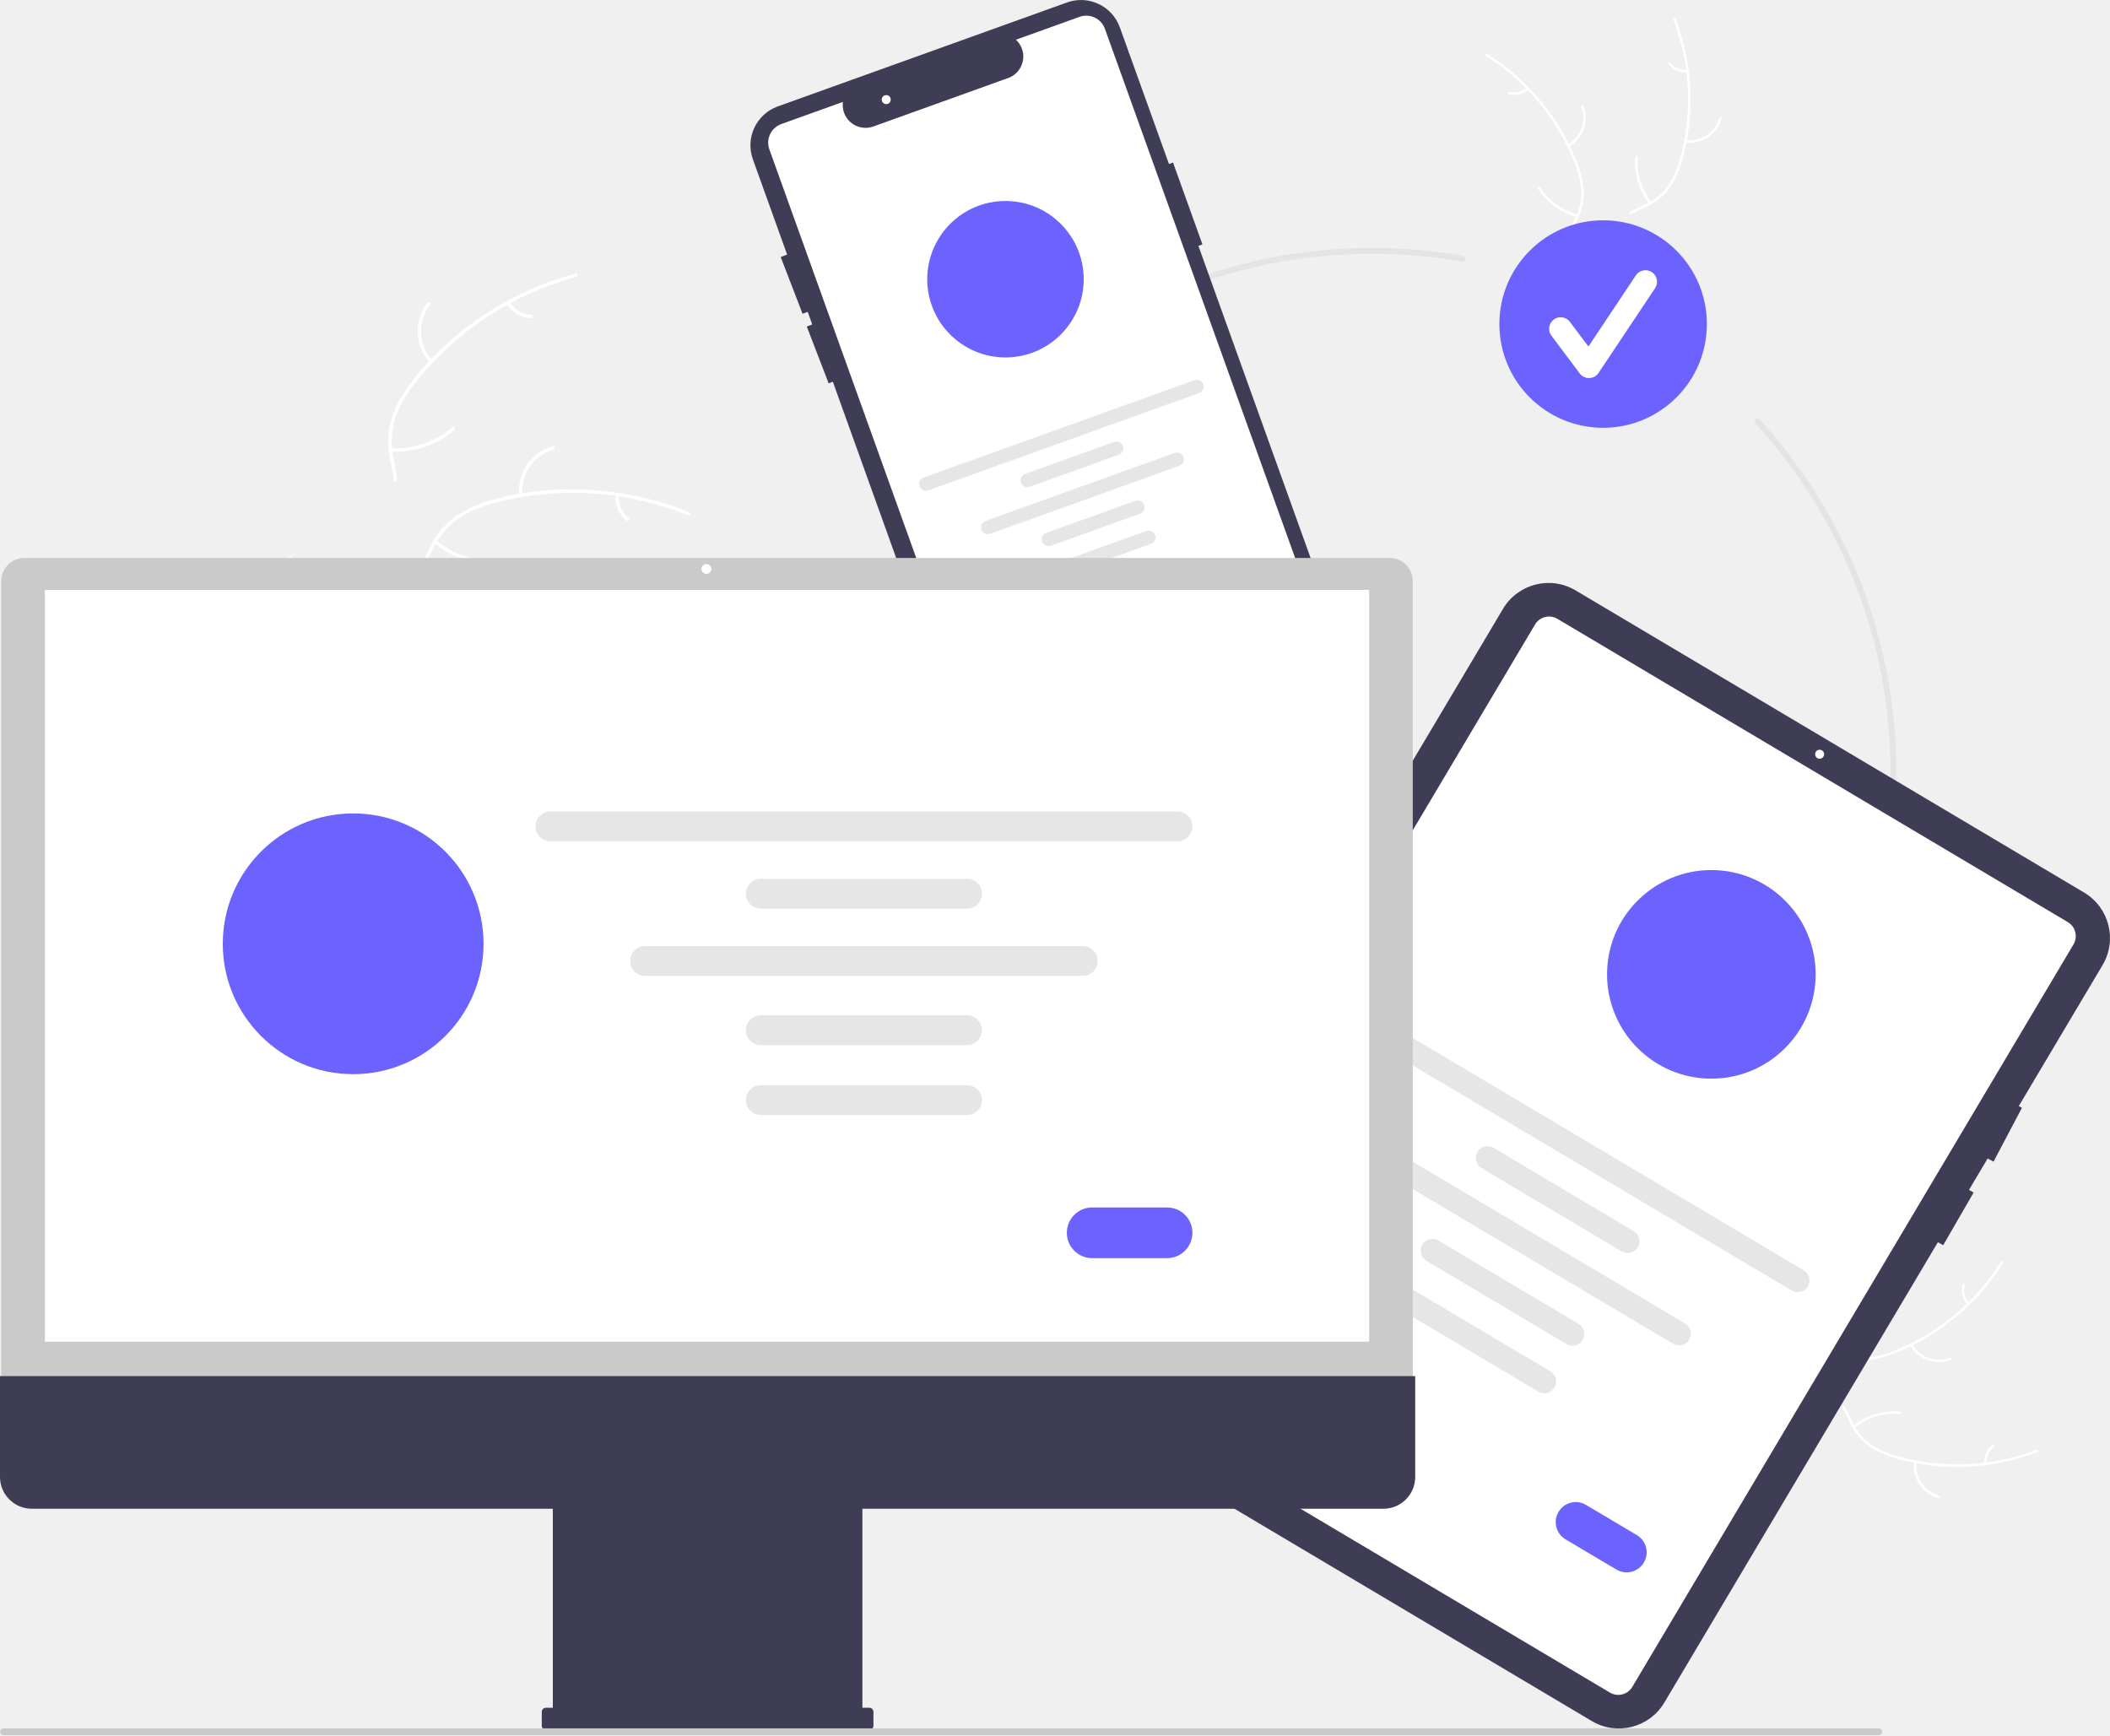
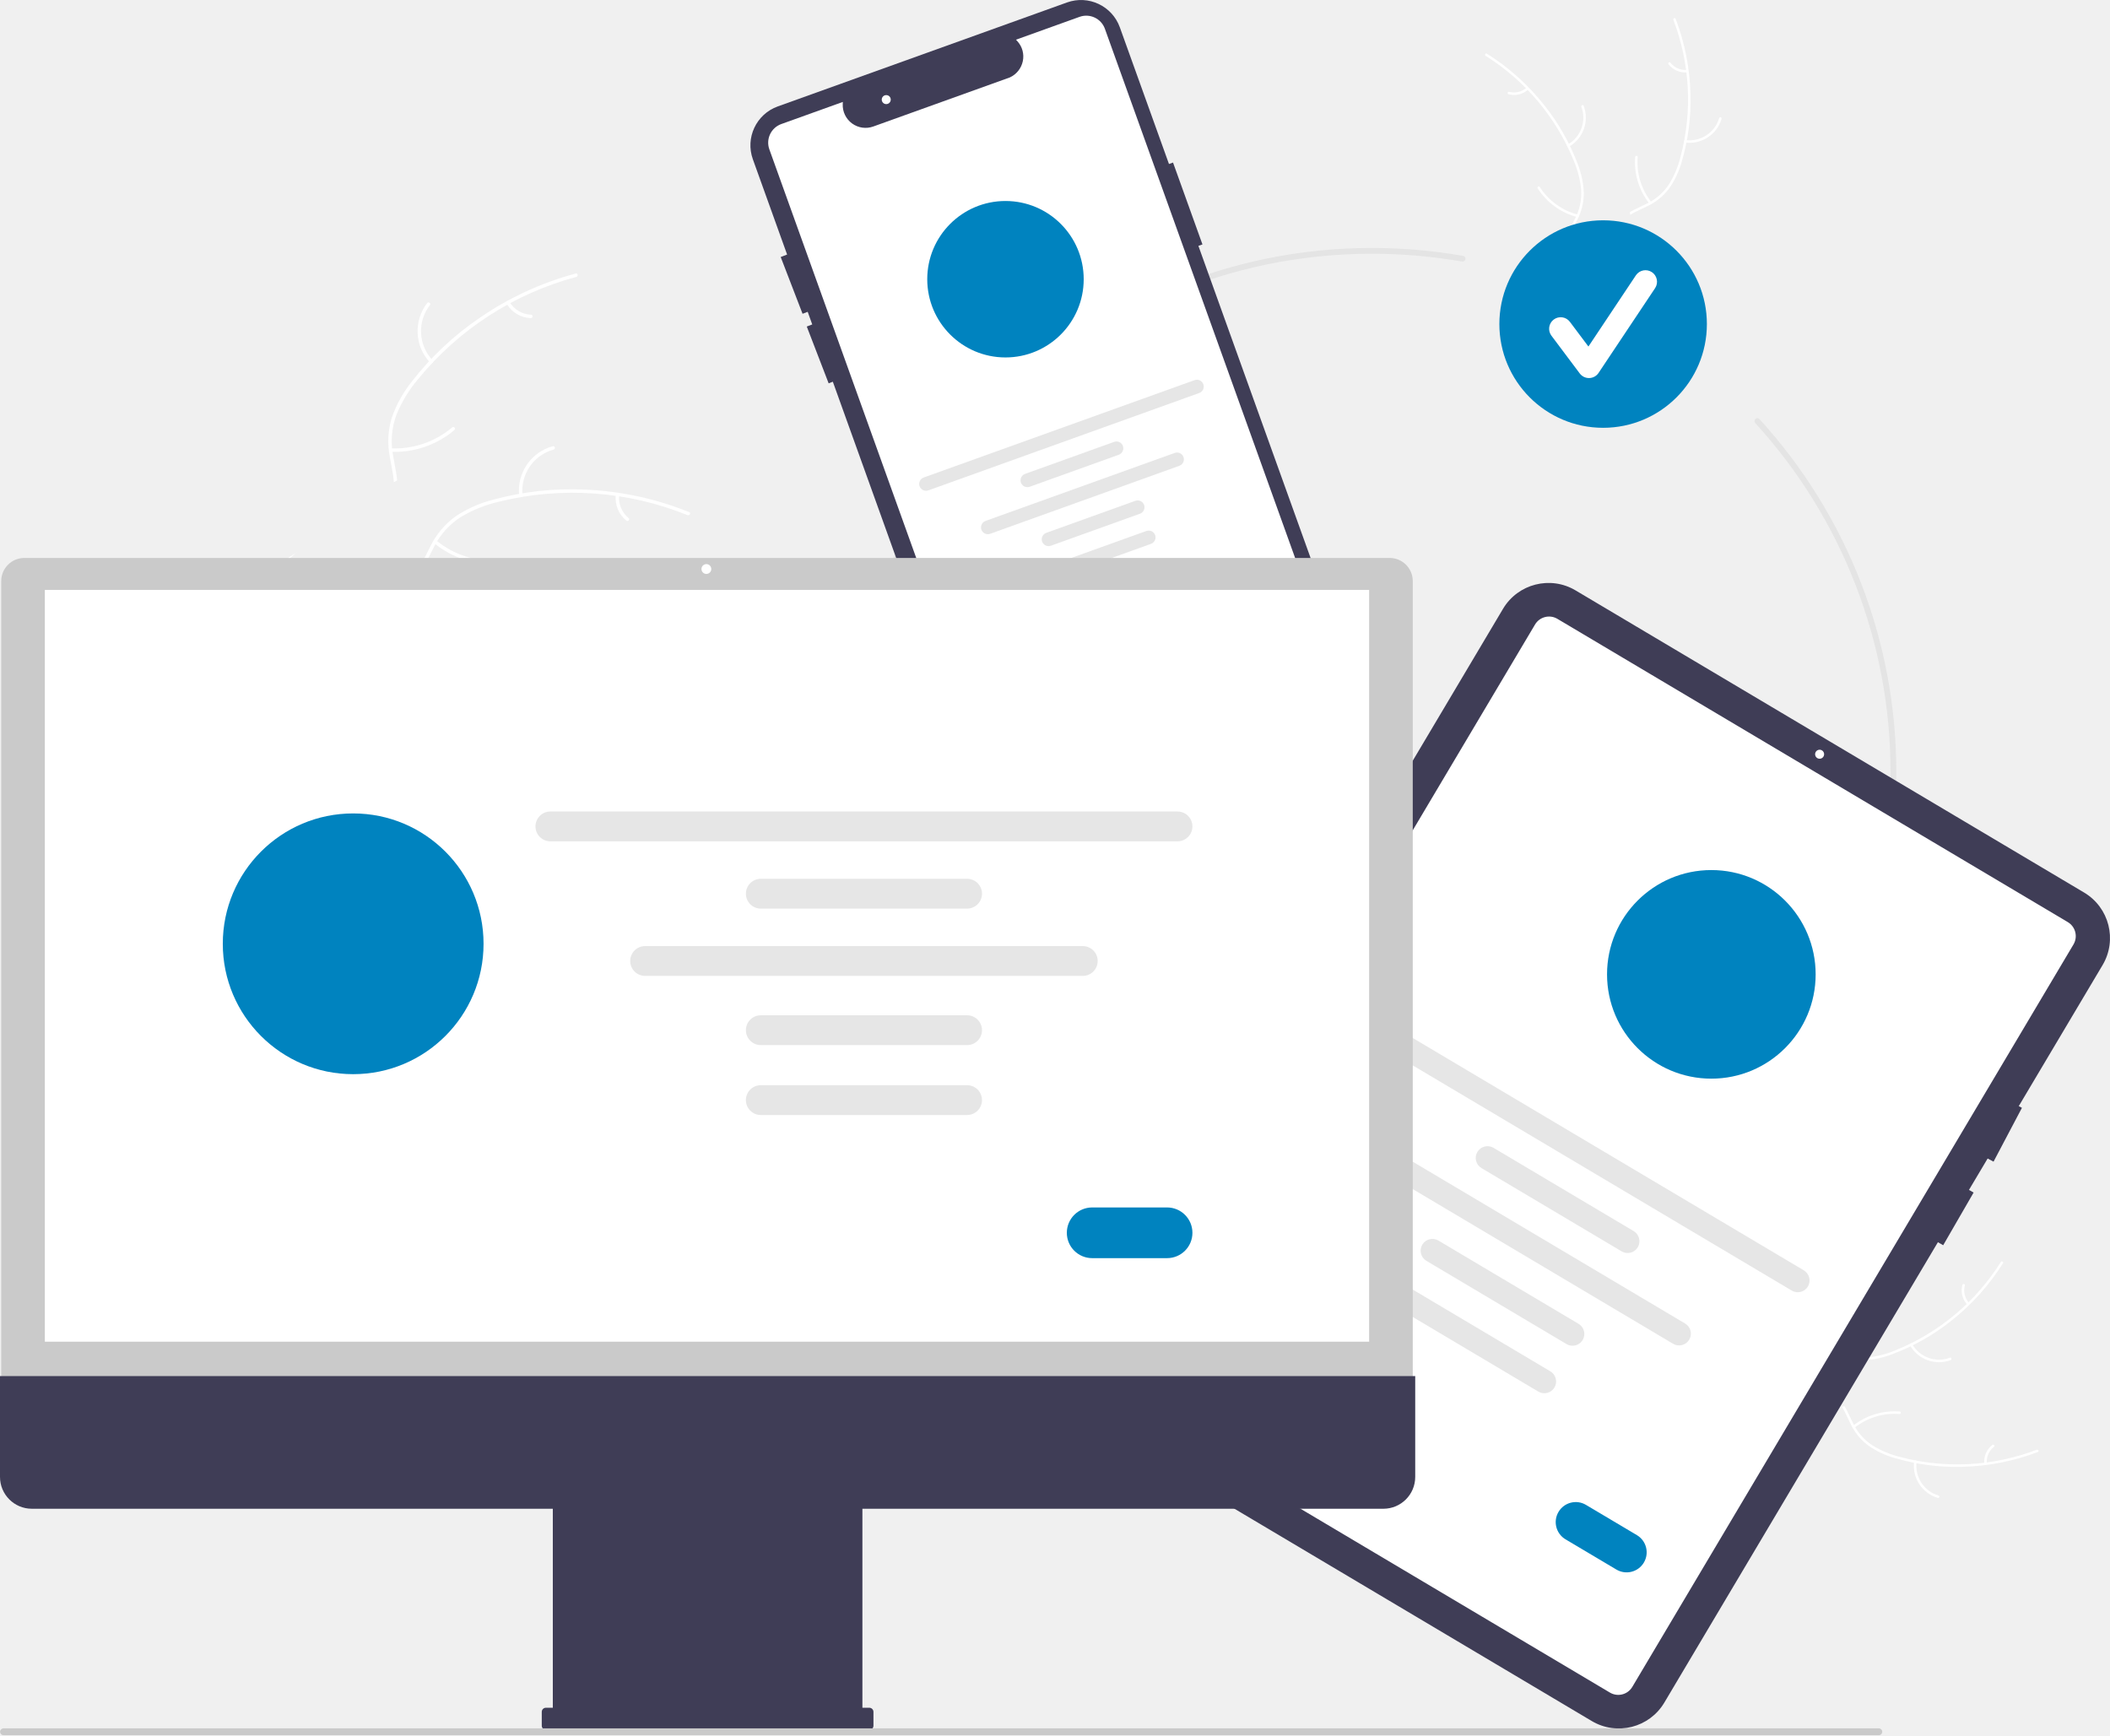
<svg xmlns="http://www.w3.org/2000/svg" data-name="Layer 1" width="728.252" height="598.943" viewBox="0 0 728.252 598.943">
  <path d="M828.549,210.725c4.653-18.979.229-41.112-14.804-53.595a90.031,90.031,0,0,1-22.02,57.757c-5.393,6.171-12.034,12.472-12.296,20.663-.163,5.097,2.325,9.992,5.754,13.767,3.429,3.775,7.754,6.6,12.027,9.381l.628,1.107C811.595,245.929,823.896,229.704,828.549,210.725Z" transform="translate(-235.874 -150.5287)" fill="#f0f0f0" />
  <path d="M813.443,157.407a76.953,76.953,0,0,1,2.45,47.282,33.138,33.138,0,0,1-4.048,9.561,19.006,19.006,0,0,1-7.557,6.554c-2.825,1.429-5.879,2.563-8.308,4.653a11.638,11.638,0,0,0-3.915,8.675c-.117,4.087,1.241,7.972,2.701,11.725,1.621,4.167,3.371,8.47,2.996,13.032-.045.553.815.591.86.039.652-7.938-4.739-14.643-5.594-22.342-.399-3.593.282-7.327,2.939-9.947,2.323-2.291,5.472-3.463,8.344-4.884a20.281,20.281,0,0,0,7.628-6.133,30.636,30.636,0,0,0,4.401-9.37A74.658,74.658,0,0,0,819.326,183.11a78.317,78.317,0,0,0-5.121-26.104c-.197-.516-.958-.112-.763.401Z" transform="translate(-235.874 -150.5287)" fill="#fff" />
  <path d="M817.533,199.737a11.545,11.545,0,0,0,12.52-8.171c.156-.532-.663-.799-.819-.266a10.691,10.691,0,0,1-11.661,7.577c-.549-.072-.585.789-.039.86Z" transform="translate(-235.874 -150.5287)" fill="#fff" />
  <path d="M805.816,220.269a22.253,22.253,0,0,1-4.721-15.515c.043-.553-.817-.591-.86-.039A23.146,23.146,0,0,0,805.18,220.85c.345.435.979-.148.636-.581Z" transform="translate(-235.874 -150.5287)" fill="#fff" />
  <path d="M818.083,174.658a6.535,6.535,0,0,1-5.675-2.5c-.34-.439-.973.145-.636.581a7.323,7.323,0,0,0,6.272,2.779.445.445,0,0,0,.45-.411.433.433,0,0,0-.411-.45Z" transform="translate(-235.874 -150.5287)" fill="#fff" />
  <path d="M748.735,169.416c.204.28.409.56.611.847a86.065,86.065,0,0,1,7.223,11.948c.166.32.329.647.486.971a90.732,90.732,0,0,1,8.806,32.223,88.112,88.112,0,0,1,.062,13.388c-.441,6.156-1.408,12.796.164,18.568a15.114,15.114,0,0,0,.583,1.778l29.769,11.347c.081-.008.159-.009.24-.017l1.168.507c.033-.229.061-.467.094-.695.019-.133.032-.268.052-.4.011-.089.021-.179.036-.258.004-.03.007-.059.008-.082.015-.08.02-.156.033-.229q.247-1.994.467-3.999c.003-.007.003-.007-.001-.016a129.556,129.556,0,0,0,.007-30.63c-.04-.303-.077-.613-.131-.921a84.079,84.079,0,0,0-2.977-13.394,74.329,74.329,0,0,0-2.609-7.054A61.81,61.81,0,0,0,782.497,186.96c-8.528-9.707-20.066-16.579-32.789-17.484C749.382,169.453,749.063,169.432,748.735,169.416Z" transform="translate(-235.874 -150.5287)" fill="#f0f0f0" />
  <path d="M748.658,169.819a76.953,76.953,0,0,1,30.424,36.277,33.138,33.138,0,0,1,2.525,10.071,19.006,19.006,0,0,1-2.088,9.783c-1.395,2.841-3.151,5.586-3.832,8.717a11.638,11.638,0,0,0,2.097,9.284c2.367,3.334,5.79,5.618,9.216,7.735,3.803,2.351,7.791,4.733,10.239,8.601.297.469,1.007-.019.71-.487-4.259-6.73-12.6-8.838-17.918-14.471-2.482-2.628-4.186-6.02-3.642-9.711.476-3.227,2.284-6.059,3.722-8.924a20.281,20.281,0,0,0,2.398-9.489,30.636,30.636,0,0,0-2.128-10.131,74.658,74.658,0,0,0-11.549-20.275,78.317,78.317,0,0,0-19.805-17.759c-.468-.294-.833.487-.368.779Z" transform="translate(-235.874 -150.5287)" fill="#fff" />
  <path d="M777.409,201.155a11.545,11.545,0,0,0,5.077-14.062c-.196-.518-1.011-.238-.814.281a10.691,10.691,0,0,1-4.749,13.071c-.482.273.007.982.487.71Z" transform="translate(-235.874 -150.5287)" fill="#fff" />
  <path d="M780.415,224.603a22.253,22.253,0,0,1-13.11-9.545c-.298-.468-1.008.02-.71.487a23.146,23.146,0,0,0,13.663,9.905c.538.139.693-.708.158-.847Z" transform="translate(-235.874 -150.5287)" fill="#fff" />
  <path d="M762.749,180.8a6.535,6.535,0,0,1-6.036,1.421c-.535-.146-.69.702-.158.847a7.323,7.323,0,0,0,6.681-1.557.445.445,0,0,0,.112-.599.433.433,0,0,0-.599-.112Z" transform="translate(-235.874 -150.5287)" fill="#fff" />
  <path d="M709.374,598.115c-99.804,0-181-81.196-181-181s81.196-181,181-181a182.729,182.729,0,0,1,31.477,2.728 1.0 1,0,1,1-.345,1.97A180.782,180.782,0,0,0,709.374,238.115c-98.701,0-179,80.299-179,179s80.299,179,179,179,179-80.299,179-179a178.548,178.548,0,0,0-46.695-120.569,1,1,0,0,1,1.478-1.348,180.544,180.544,0,0,1,47.217,121.916C890.374,516.919,809.178,598.115,709.374,598.115Z" transform="translate(-235.874 -150.5287)" fill="#e4e4e4" />
-   <circle cx="553.307" cy="111.852" r="35.811" fill="#6c63ff" />
+   <circle cx="553.307" cy="111.852" r="35.811" fill="#0083bf" />
  <path d="M784.296,281.019a3.982,3.982,0,0,1-3.186-1.594l-9.77-13.027a3.983,3.983,0,1,1,6.374-4.78l6.392,8.522,16.416-24.624a3.984,3.984,0,0,1,6.629,4.419l-19.54,29.309a3.985,3.985,0,0,1-3.204,1.773C784.37,281.018,784.333,281.019,784.296,281.019Z" transform="translate(-235.874 -150.5287)" fill="#fff" />
  <path d="M704.717,389.026,649.494,235.396l1.4-.503-10.156-28.257-1.4.504-16.956-47.169a14.255,14.255,0,0,0-18.237-8.593l-99.833,35.885a14.256,14.256,0,0,0-8.594,18.237l11.822,32.889-2.213.852,7.547,19.597,1.771-.682,1.567,4.359-1.885.726,7.547,19.597,1.444-.556,54.736,152.274a14.23,14.23,0,0,0,18.238,8.594l99.832-35.885A14.273,14.273,0,0,0,704.717,389.026Z" transform="translate(-235.874 -150.5287)" fill="#3f3d56" />
  <path d="M591.041,438.086a6.845,6.845,0,0,1-6.424-4.524L501.412,202.087a6.831,6.831,0,0,1,4.118-8.739l21.241-7.635-.032.743a7.874,7.874,0,0,0,10.53,7.742L584.41,177.254a7.974,7.974,0,0,0,4.488-5.636,7.808,7.808,0,0,0-1.861-6.835l-.498-.553,21.941-7.887a6.84,6.84,0,0,1,8.739,4.118L696.604,381.306a18.147,18.147,0,0,1-10.927,23.188L593.356,437.68A6.842,6.842,0,0,1,591.041,438.086Z" transform="translate(-235.874 -150.5287)" fill="#fff" />
-   <circle cx="347.033" cy="96.377" r="27" fill="#6c63ff" />
+   <circle cx="347.033" cy="96.377" r="27" fill="#0083bf" />
  <path d="M649.813,286.17l-93.502,33.61a2.362,2.362,0,1,1-1.598-4.445l93.502-33.61a2.362,2.362,0,0,1,1.598,4.445Z" transform="translate(-235.874 -150.5287)" fill="#e6e6e6" />
  <path d="M622.046,307.48l-30.756,11.055a2.362,2.362,0,1,1-1.598-4.445l30.756-11.055a2.362,2.362,0,0,1,1.598,4.445Z" transform="translate(-235.874 -150.5287)" fill="#e6e6e6" />
  <path d="M629.361,327.831l-30.756,11.055a2.362,2.362,0,1,1-1.598-4.445L627.763,323.386a2.362,2.362,0,0,1,1.598,4.445Z" transform="translate(-235.874 -150.5287)" fill="#e6e6e6" />
  <path d="M633.108,338.255,602.352,349.31a2.362,2.362,0,1,1-1.598-4.445l30.756-11.055a2.362,2.362,0,1,1,1.598,4.445Z" transform="translate(-235.874 -150.5287)" fill="#e6e6e6" />
  <path d="M642.901,311.313l-65.253,23.456a2.362,2.362,0,1,1-1.598-4.445l65.253-23.456a2.362,2.362,0,1,1,1.598,4.445Z" transform="translate(-235.874 -150.5287)" fill="#e6e6e6" />
-   <path d="M629.758,363.558l-11.167,4.014a4.016,4.016,0,0,1-2.717-7.559l11.167-4.014a4.016,4.016,0,0,1,2.717,7.559Z" transform="translate(-235.874 -150.5287)" fill="#6c63ff" />
+   <path d="M629.758,363.558l-11.167,4.014a4.016,4.016,0,0,1-2.717-7.559l11.167-4.014a4.016,4.016,0,0,1,2.717,7.559Z" transform="translate(-235.874 -150.5287)" fill="#0083bf" />
  <circle cx="305.882" cy="34.38" r="1.553" fill="#fff" />
  <path d="M363.157,272.252c17.406-20.488,45.647-33.401,71.684-26.706a123.863,123.863,0,0,0-46.635,71.113c-2.531,10.987-4.202,23.471-13.122,30.366-5.55,4.291-13.014,5.464-19.986,4.685-6.972-.779-13.608-3.323-20.155-5.845l-1.741.193C337.581,319.535,345.752,292.741,363.157,272.252Z" transform="translate(-235.874 -150.5287)" fill="#f0f0f0" />
  <path d="M434.775,246.107a105.87,105.87,0,0,0-54.686,35.389,45.591,45.591,0,0,0-7.395,12.221,26.149,26.149,0,0,0-1.213,13.708c.685,4.301,1.883,8.62,1.511,13.013a16.011,16.011,0,0,1-6.514,11.358c-4.461,3.426-9.887,5.044-15.248,6.442-5.953,1.552-12.16,3.07-16.944,7.166-.58.496-1.316-.432-.737-.928,8.323-7.127,20.144-6.522,29.417-11.776,4.327-2.452,7.941-6.222,8.719-11.295.681-4.436-.551-8.892-1.282-13.24a27.903,27.903,0,0,1,.687-13.448,42.148,42.148,0,0,1,6.898-12.46,102.712,102.712,0,0,1,23.391-21.986A107.747,107.747,0,0,1,434.607,244.933c.735-.197.898.978.168,1.173Z" transform="translate(-235.874 -150.5287)" fill="#fff" />
  <path d="M384.289,275.674a15.884,15.884,0,0,1-.985-20.544c.467-.602,1.425.095.957.699a14.708,14.708,0,0,0,.955,19.109c.524.554-.407,1.288-.928.737Z" transform="translate(-235.874 -150.5287)" fill="#fff" />
  <path d="M370.846,305.29A30.615,30.615,0,0,0,391.948,298.044c.581-.494,1.318.434.737.928a31.844,31.844,0,0,1-21.974,7.495c-.763-.034-.624-1.211.135-1.177Z" transform="translate(-235.874 -150.5287)" fill="#fff" />
  <path d="M411.802,254.842a8.991,8.991,0,0,0,7.362,4.311c.763.025.623,1.202-.135,1.177a10.075,10.075,0,0,1-8.155-4.751.612.612,0,0,1,.095-.832.595.595,0,0,1,.832.095Z" transform="translate(-235.874 -150.5287)" fill="#fff" />
  <path d="M473.557,327.924c-.477-.002-.954-.004-1.437.002a118.406,118.406,0,0,0-19.142,1.581c-.49.073-.986.154-1.474.241a124.827,124.827,0,0,0-43.022,16.163,121.222,121.222,0,0,0-14.975,10.724c-6.508,5.454-13.13,11.886-20.832,14.787a20.794,20.794,0,0,1-2.452.784L333.573,348.168c-.056-.096-.118-.185-.174-.281l-1.507-.893c.229-.221.471-.445.7-.665.132-.129.273-.252.405-.38.091-.084.182-.168.259-.249.03-.028.061-.056.085-.076.077-.081.157-.148.229-.221q2.024-1.883,4.082-3.745c.005-.008.005-.008.019-.011,10.477-9.428,21.834-18.064,34.14-24.703.37-.2.746-.408,1.133-.596a115.674,115.674,0,0,1,17.332-7.48,102.264,102.264,0,0,1,9.967-2.779,85.037,85.037,0,0,1,26.536-1.658c17.697,1.681,34.66,9.004,45.927,22.457C472.994,327.233,473.274,327.572,473.557,327.924Z" transform="translate(-235.874 -150.5287)" fill="#f0f0f0" />
  <path d="M473.169,328.336a105.87,105.87,0,0,0-64.97-4.669,45.591,45.591,0,0,0-13.263,5.305,26.149,26.149,0,0,0-9.222,10.215c-2.043,3.846-3.686,8.017-6.628,11.299a16.011,16.011,0,0,1-12.04,5.147c-5.624.049-10.931-1.926-16.053-4.037-5.687-2.344-11.558-4.87-17.844-4.479-.762.047-.79-1.137-.03-1.184,10.936-.679,20.011,6.921,30.578,8.308,4.931.647,10.086-.187,13.762-3.769,3.214-3.132,4.913-7.431,6.948-11.344a27.902,27.902,0,0,1,8.645-10.324,42.148,42.148,0,0,1,13.01-5.796,102.713,102.713,0,0,1,31.914-3.472,107.747,107.747,0,0,1,35.765,7.761c.705.285.128,1.321-.572,1.038Z" transform="translate(-235.874 -150.5287)" fill="#fff" />
  <path d="M415.057,321.547a15.884,15.884,0,0,1,11.583-16.996c.736-.2,1.081.934.344,1.134a14.708,14.708,0,0,0-10.742,15.832c.084.758-1.101.783-1.184.03Z" transform="translate(-235.874 -150.5287)" fill="#fff" />
  <path d="M386.493,337.1a30.615,30.615,0,0,0,21.211,6.92c.762-.045.791,1.14.03,1.184a31.844,31.844,0,0,1-22.057-7.245c-.589-.487.231-1.343.816-.859Z" transform="translate(-235.874 -150.5287)" fill="#fff" />
  <path d="M449.567,321.479a8.991,8.991,0,0,0,3.282,7.875c.594.479-.226,1.335-.816.859a10.075,10.075,0,0,1-3.651-8.703.612.612,0,0,1,.577-.607.595.595,0,0,1,.607.577Z" transform="translate(-235.874 -150.5287)" fill="#fff" />
  <path d="M885.524,666.043c18.979,4.653,41.112.229,53.595-14.804a90.031,90.031,0,0,1-57.757-22.02c-6.171-5.393-12.472-12.034-20.663-12.296-5.097-.163-9.992,2.325-13.767,5.754-3.775,3.429-6.6,7.754-9.381,12.027l-1.107.628C850.32,649.088,866.545,661.389,885.524,666.043Z" transform="translate(-235.874 -150.5287)" fill="#f0f0f0" />
  <path d="M938.842,650.936a76.953,76.953,0,0,1-47.282,2.45,33.138,33.138,0,0,1-9.561-4.048,19.006,19.006,0,0,1-6.554-7.557c-1.429-2.825-2.563-5.879-4.653-8.308a11.638,11.638,0,0,0-8.675-3.915c-4.087-.117-7.972,1.241-11.725,2.701-4.167,1.621-8.47,3.371-13.032,2.996-.553-.045-.591.815-.039.86,7.938.652,14.643-4.739,22.342-5.594,3.593-.399,7.327.282,9.947,2.939,2.291,2.323,3.463,5.472,4.884,8.344a20.281,20.281,0,0,0,6.133,7.628,30.636,30.636,0,0,0,9.37,4.401,74.657,74.657,0,0,0,23.142,2.986,78.317,78.317,0,0,0,26.104-5.121c.516-.197.112-.958-.401-.763Z" transform="translate(-235.874 -150.5287)" fill="#fff" />
  <path d="M896.512,655.026a11.545,11.545,0,0,0,8.171,12.52c.532.156.799-.663.266-.819a10.691,10.691,0,0,1-7.577-11.661c.072-.549-.789-.585-.86-.039Z" transform="translate(-235.874 -150.5287)" fill="#fff" />
  <path d="M875.98,643.309a22.253,22.253,0,0,1,15.515-4.721c.553.043.591-.817.039-.86a23.146,23.146,0,0,0-16.135,4.945c-.435.345.148.979.581.636Z" transform="translate(-235.874 -150.5287)" fill="#fff" />
  <path d="M921.591,655.577a6.535,6.535,0,0,1,2.5-5.675c.439-.34-.145-.973-.581-.636a7.323,7.323,0,0,0-2.779,6.272.445.445,0,0,0,.411.45.433.433,0,0,0,.45-.411Z" transform="translate(-235.874 -150.5287)" fill="#fff" />
  <path d="M926.833,586.228c-.28.204-.56.409-.847.611a86.065,86.065,0,0,1-11.948,7.223c-.32.166-.647.329-.971.486a90.732,90.732,0,0,1-32.223,8.806,88.112,88.112,0,0,1-13.388.062c-6.156-.441-12.796-1.408-18.568.164a15.114,15.114,0,0,0-1.778.583l-11.347,29.769c.008.081.009.159.017.24l-.507,1.168c.229.033.467.061.695.094.133.019.268.032.4.052.089.011.179.021.258.036.03.004.059.007.082.008.08.015.156.02.229.033q1.994.247,3.999.467c.007.003.007.003.016-.001a129.556,129.556,0,0,0,30.63.007c.303-.04.613-.077.921-.131a84.079,84.079,0,0,0,13.394-2.977,74.329,74.329,0,0,0,7.054-2.609,61.81,61.81,0,0,0,16.335-10.326c9.707-8.528,16.579-20.066,17.484-32.789C926.796,586.876,926.817,586.556,926.833,586.228Z" transform="translate(-235.874 -150.5287)" fill="#f0f0f0" />
  <path d="M926.43,586.151a76.953,76.953,0,0,1-36.277,30.424,33.138,33.138,0,0,1-10.071,2.525,19.006,19.006,0,0,1-9.783-2.088c-2.841-1.395-5.586-3.151-8.717-3.832a11.638,11.638,0,0,0-9.284,2.097c-3.334,2.367-5.618,5.79-7.735,9.216-2.351,3.803-4.733,7.791-8.601,10.239-.469.297.019,1.007.487.71,6.73-4.259,8.838-12.6,14.471-17.918,2.628-2.482,6.02-4.186,9.711-3.642,3.227.476,6.059,2.284,8.924,3.722a20.281,20.281,0,0,0,9.489,2.398,30.636,30.636,0,0,0,10.131-2.128,74.658,74.658,0,0,0,20.275-11.549A78.317,78.317,0,0,0,927.208,586.519c.294-.468-.487-.833-.779-.368Z" transform="translate(-235.874 -150.5287)" fill="#fff" />
  <path d="M895.094,614.902a11.545,11.545,0,0,0,14.062,5.077c.518-.196.238-1.011-.281-.814a10.691,10.691,0,0,1-13.071-4.749c-.273-.482-.982.007-.71.487Z" transform="translate(-235.874 -150.5287)" fill="#fff" />
  <path d="M871.646,617.909a22.253,22.253,0,0,1,9.545-13.11c.468-.298-.02-1.008-.487-.71a23.146,23.146,0,0,0-9.905,13.663c-.139.538.708.693.847.158Z" transform="translate(-235.874 -150.5287)" fill="#fff" />
  <path d="M915.449,600.243a6.535,6.535,0,0,1-1.421-6.036c.146-.535-.702-.69-.847-.158a7.323,7.323,0,0,0,1.557,6.681.445.445,0,0,0,.599.112.433.433,0,0,0,.112-.599Z" transform="translate(-235.874 -150.5287)" fill="#fff" />
  <path d="M961.571,483.63l-28.94,48.7,1.1.58-9.8,18.58-2.04-1.08-6.44,10.83,1.6.92-10.5,18.18-1.82-1.05-94.43,158.92a18.274,18.274,0,0,1-25.02,6.37L609.731,640.27a18.272,18.272,0,0,1-6.37-25.02l151.27-254.58a18.274,18.274,0,0,1,25.02-6.37l175.55,104.31A18.281,18.281,0,0,1,961.571,483.63Z" transform="translate(-235.874 -150.5287)" fill="#3f3d56" />
  <path d="M791.537,734.753,615.369,630.076a5.634,5.634,0,0,1-1.963-7.712L765.679,366.09a5.634,5.634,0,0,1,7.712-1.963L949.56,468.804a5.634,5.634,0,0,1,1.963,7.712L799.25,732.79A5.634,5.634,0,0,1,791.537,734.753Z" transform="translate(-235.874 -150.5287)" fill="#fff" />
  <circle cx="628.028" cy="260.333" r="1.553" fill="#fff" />
  <path d="M854.291,595.994,707.234,508.615a4.066,4.066,0,1,1,4.154-6.991l147.057,87.379a4.066,4.066,0,1,1-4.154,6.991Z" transform="translate(-235.874 -150.5287)" fill="#e6e6e6" />
  <path d="M795.572,582.454l-48.371-28.741a4.066,4.066,0,1,1,4.154-6.991l48.371,28.741a4.066,4.066,0,0,1-4.154,6.991Z" transform="translate(-235.874 -150.5287)" fill="#e6e6e6" />
  <path d="M776.554,614.461l-48.371-28.741a4.066,4.066,0,0,1,4.154-6.991l48.371,28.741a4.066,4.066,0,1,1-4.154,6.991Z" transform="translate(-235.874 -150.5287)" fill="#e6e6e6" />
  <path d="M766.813,630.855l-48.371-28.741a4.066,4.066,0,1,1,4.154-6.991l48.371,28.741a4.066,4.066,0,1,1-4.154,6.991Z" transform="translate(-235.874 -150.5287)" fill="#e6e6e6" />
  <path d="M813.325,614.352l-102.627-60.979a4.066,4.066,0,0,1,4.154-6.991l102.627,60.979a4.066,4.066,0,1,1-4.154,6.991Z" transform="translate(-235.874 -150.5287)" fill="#e6e6e6" />
-   <path d="M793.764,692.284l-17.563-10.436a6.914,6.914,0,0,1,7.064-11.888l17.563,10.436a6.914,6.914,0,0,1-7.064,11.888Z" transform="translate(-235.874 -150.5287)" fill="#6c63ff" />
-   <circle cx="590.659" cy="336.314" r="36" fill="#6c63ff" />
+   <path d="M793.764,692.284l-17.563-10.436a6.914,6.914,0,0,1,7.064-11.888l17.563,10.436a6.914,6.914,0,0,1-7.064,11.888Z" transform="translate(-235.874 -150.5287)" fill="#0083bf" />
+   <circle cx="590.659" cy="336.314" r="36" fill="#0083bf" />
  <path d="M236.298,633.134H723.479V351.086a7.98,7.98,0,0,0-7.971-7.971H244.269a7.98,7.98,0,0,0-7.971,7.971Z" transform="translate(-235.874 -150.5287)" fill="#cacaca" />
  <rect x="15.476" y="203.611" width="457.077" height="259.491" fill="#fff" />
  <path d="M235.874,625.502v34.805a10.987,10.987,0,0,0,10.987,10.987H426.676v68.689h-2.389a1.427,1.427,0,0,0-1.427,1.427V746.188a1.427,1.427,0,0,0,1.427,1.427H535.914A1.427,1.427,0,0,0,537.341,746.188v-4.778a1.427,1.427,0,0,0-1.427-1.427h-2.389V671.295H713.34a10.987,10.987,0,0,0,10.987-10.987v-34.805Z" transform="translate(-235.874 -150.5287)" fill="#3f3d56" />
  <path d="M642.287,440.923H425.833a5.145,5.145,0,1,1,0-10.29H642.287a5.145,5.145,0,1,1,0,10.29Z" transform="translate(-235.874 -150.5287)" fill="#e6e6e6" />
  <path d="M569.659,464.149H498.461a5.145,5.145,0,1,1,0-10.291h71.198a5.145,5.145,0,1,1,0,10.291Z" transform="translate(-235.874 -150.5287)" fill="#e6e6e6" />
  <path d="M569.659,511.26H498.461a5.145,5.145,0,0,1,0-10.291h71.198a5.145,5.145,0,0,1,0,10.291Z" transform="translate(-235.874 -150.5287)" fill="#e6e6e6" />
  <path d="M569.659,535.39H498.461a5.145,5.145,0,1,1,0-10.29h71.198a5.145,5.145,0,1,1,0,10.29Z" transform="translate(-235.874 -150.5287)" fill="#e6e6e6" />
  <path d="M609.589,487.374H458.531a5.145,5.145,0,1,1,0-10.29H609.589a5.145,5.145,0,1,1,0,10.29Z" transform="translate(-235.874 -150.5287)" fill="#e6e6e6" />
-   <path d="M638.684,584.795H612.832a8.749,8.749,0,0,1,0-17.498h25.852a8.749,8.749,0,0,1,0,17.498Z" transform="translate(-235.874 -150.5287)" fill="#6c63ff" />
-   <circle cx="121.895" cy="325.766" r="45" fill="#6c63ff" />
+   <path d="M638.684,584.795H612.832a8.749,8.749,0,0,1,0-17.498h25.852a8.749,8.749,0,0,1,0,17.498Z" transform="translate(-235.874 -150.5287)" fill="#0083bf" />
+   <circle cx="121.895" cy="325.766" r="45" fill="#0083bf" />
  <path d="M884.359,749.471h-647.294a1.191,1.191,0,0,1,0-2.381h647.294a1.191,1.191,0,0,1,0,2.381Z" transform="translate(-235.874 -150.5287)" fill="#cacaca" />
  <circle cx="243.802" cy="196.403" r="1.696" fill="#fff" />
</svg>
